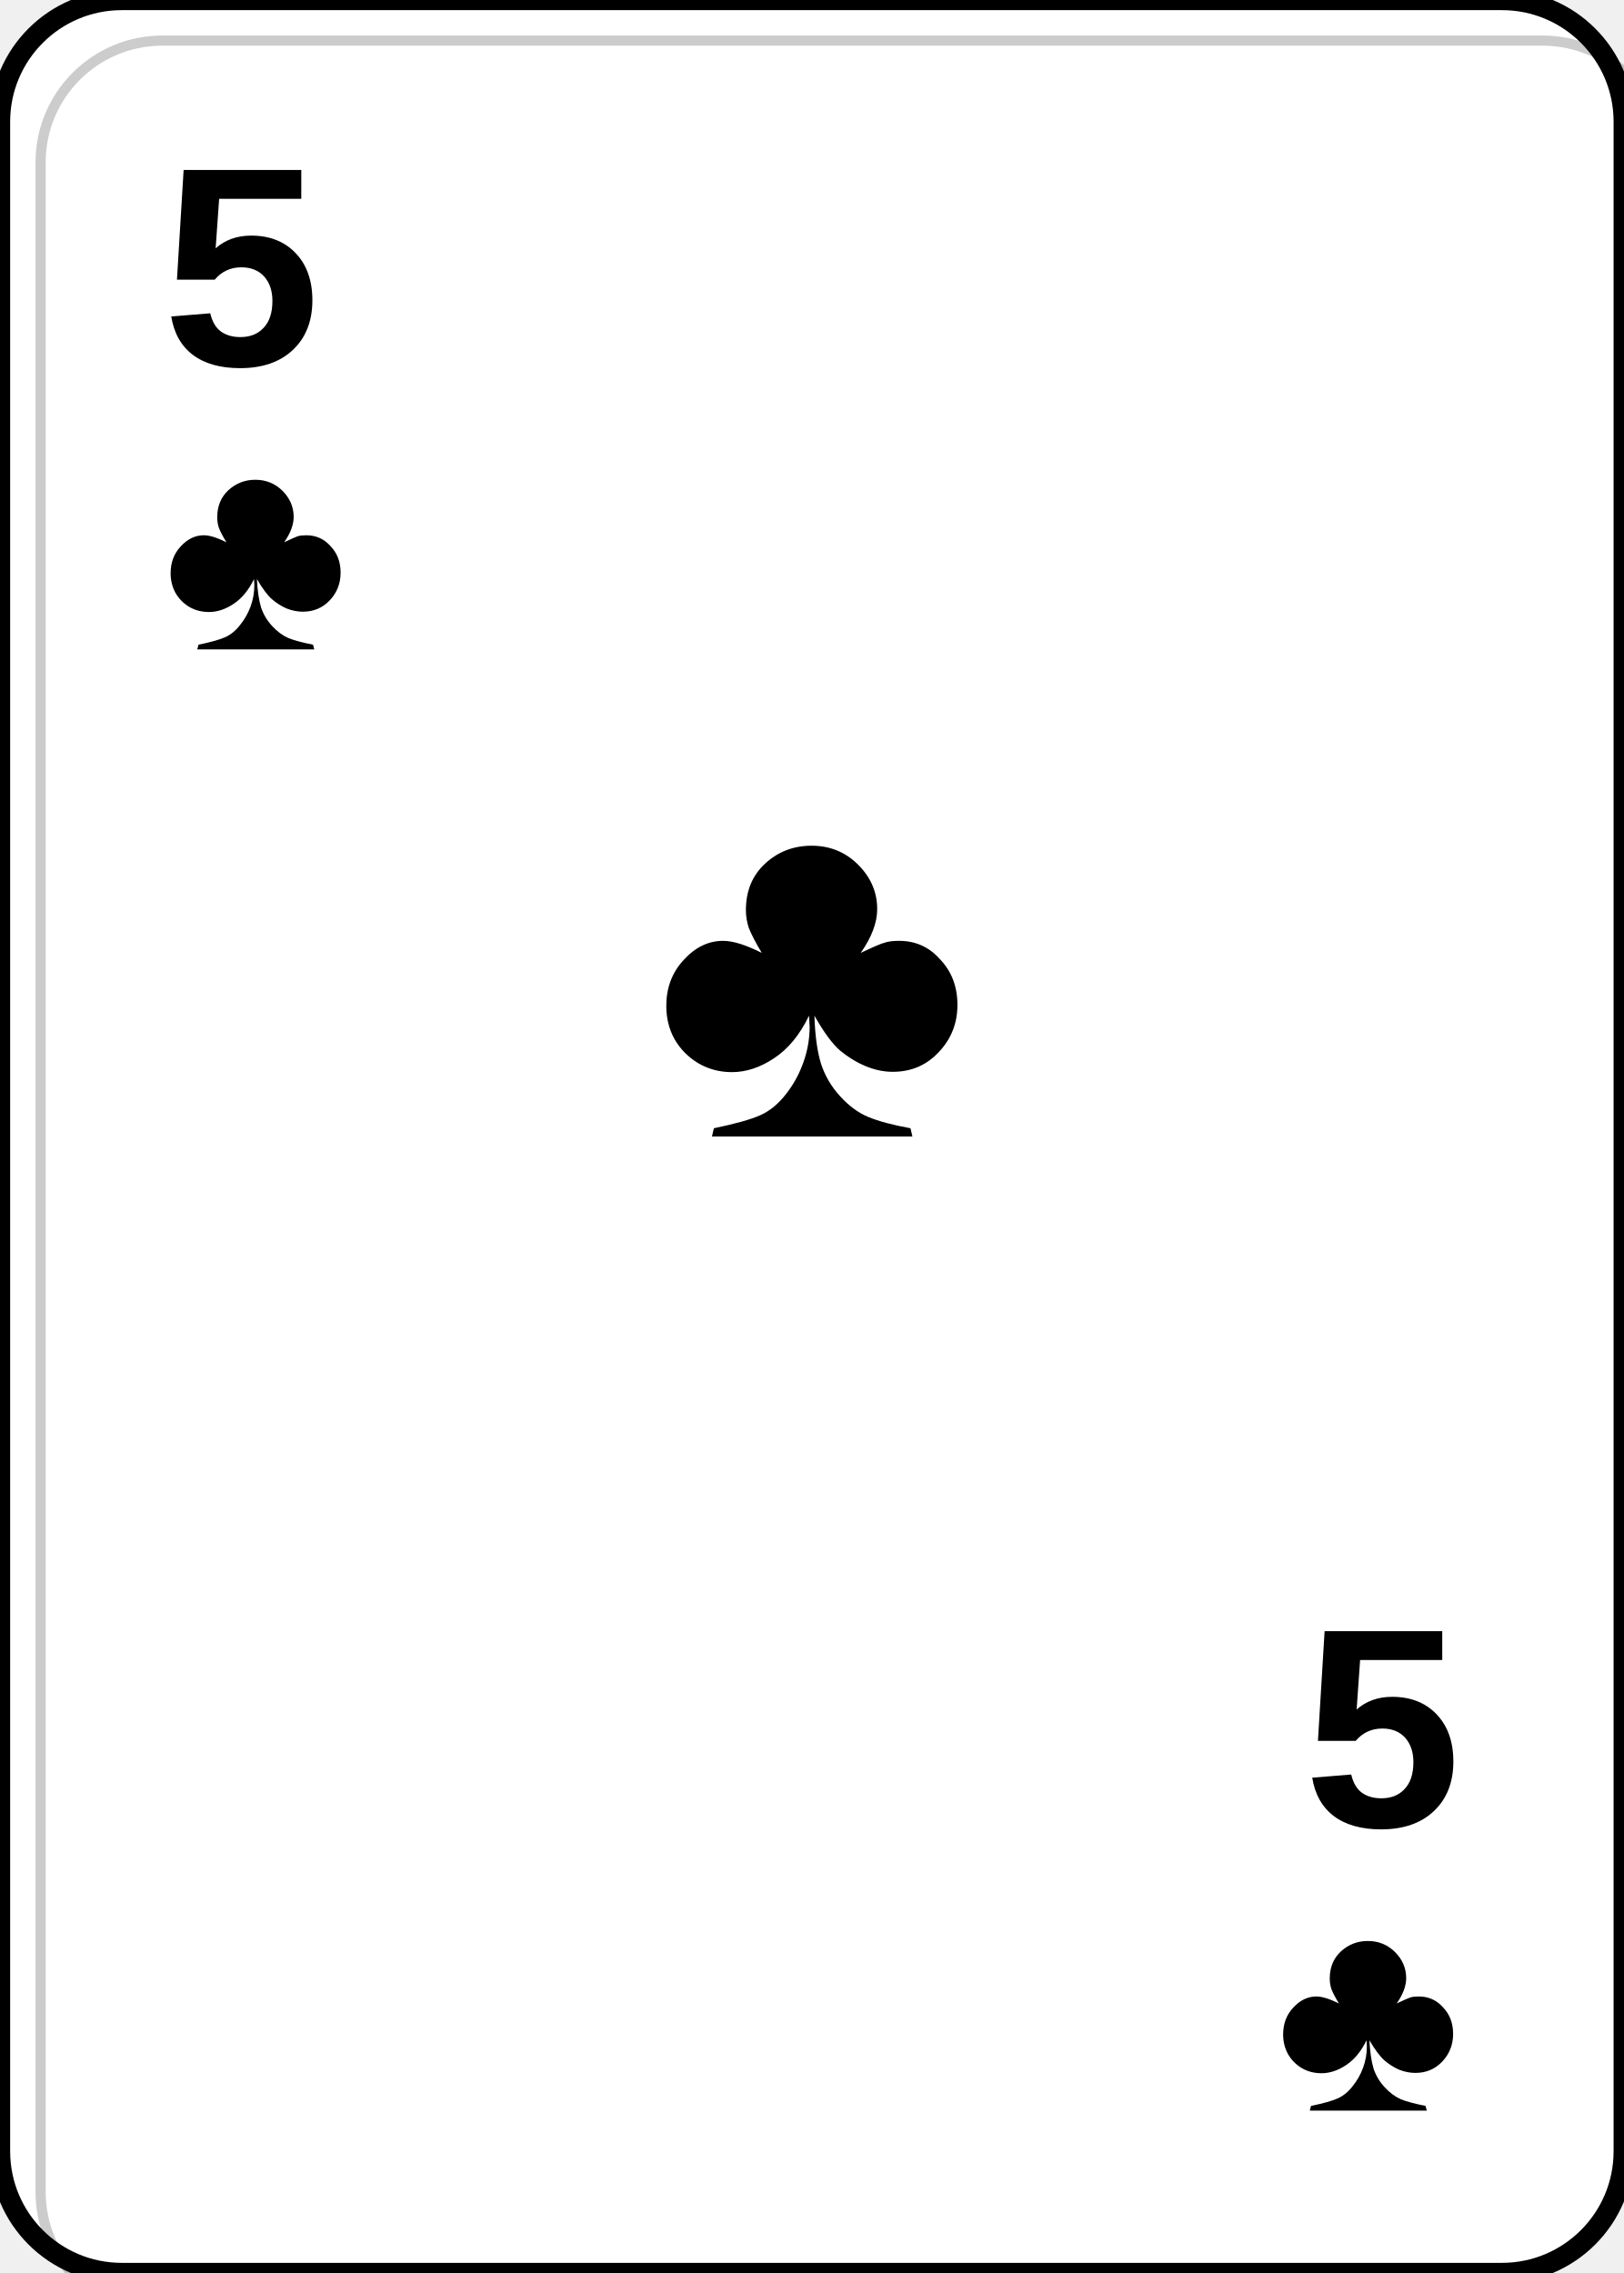
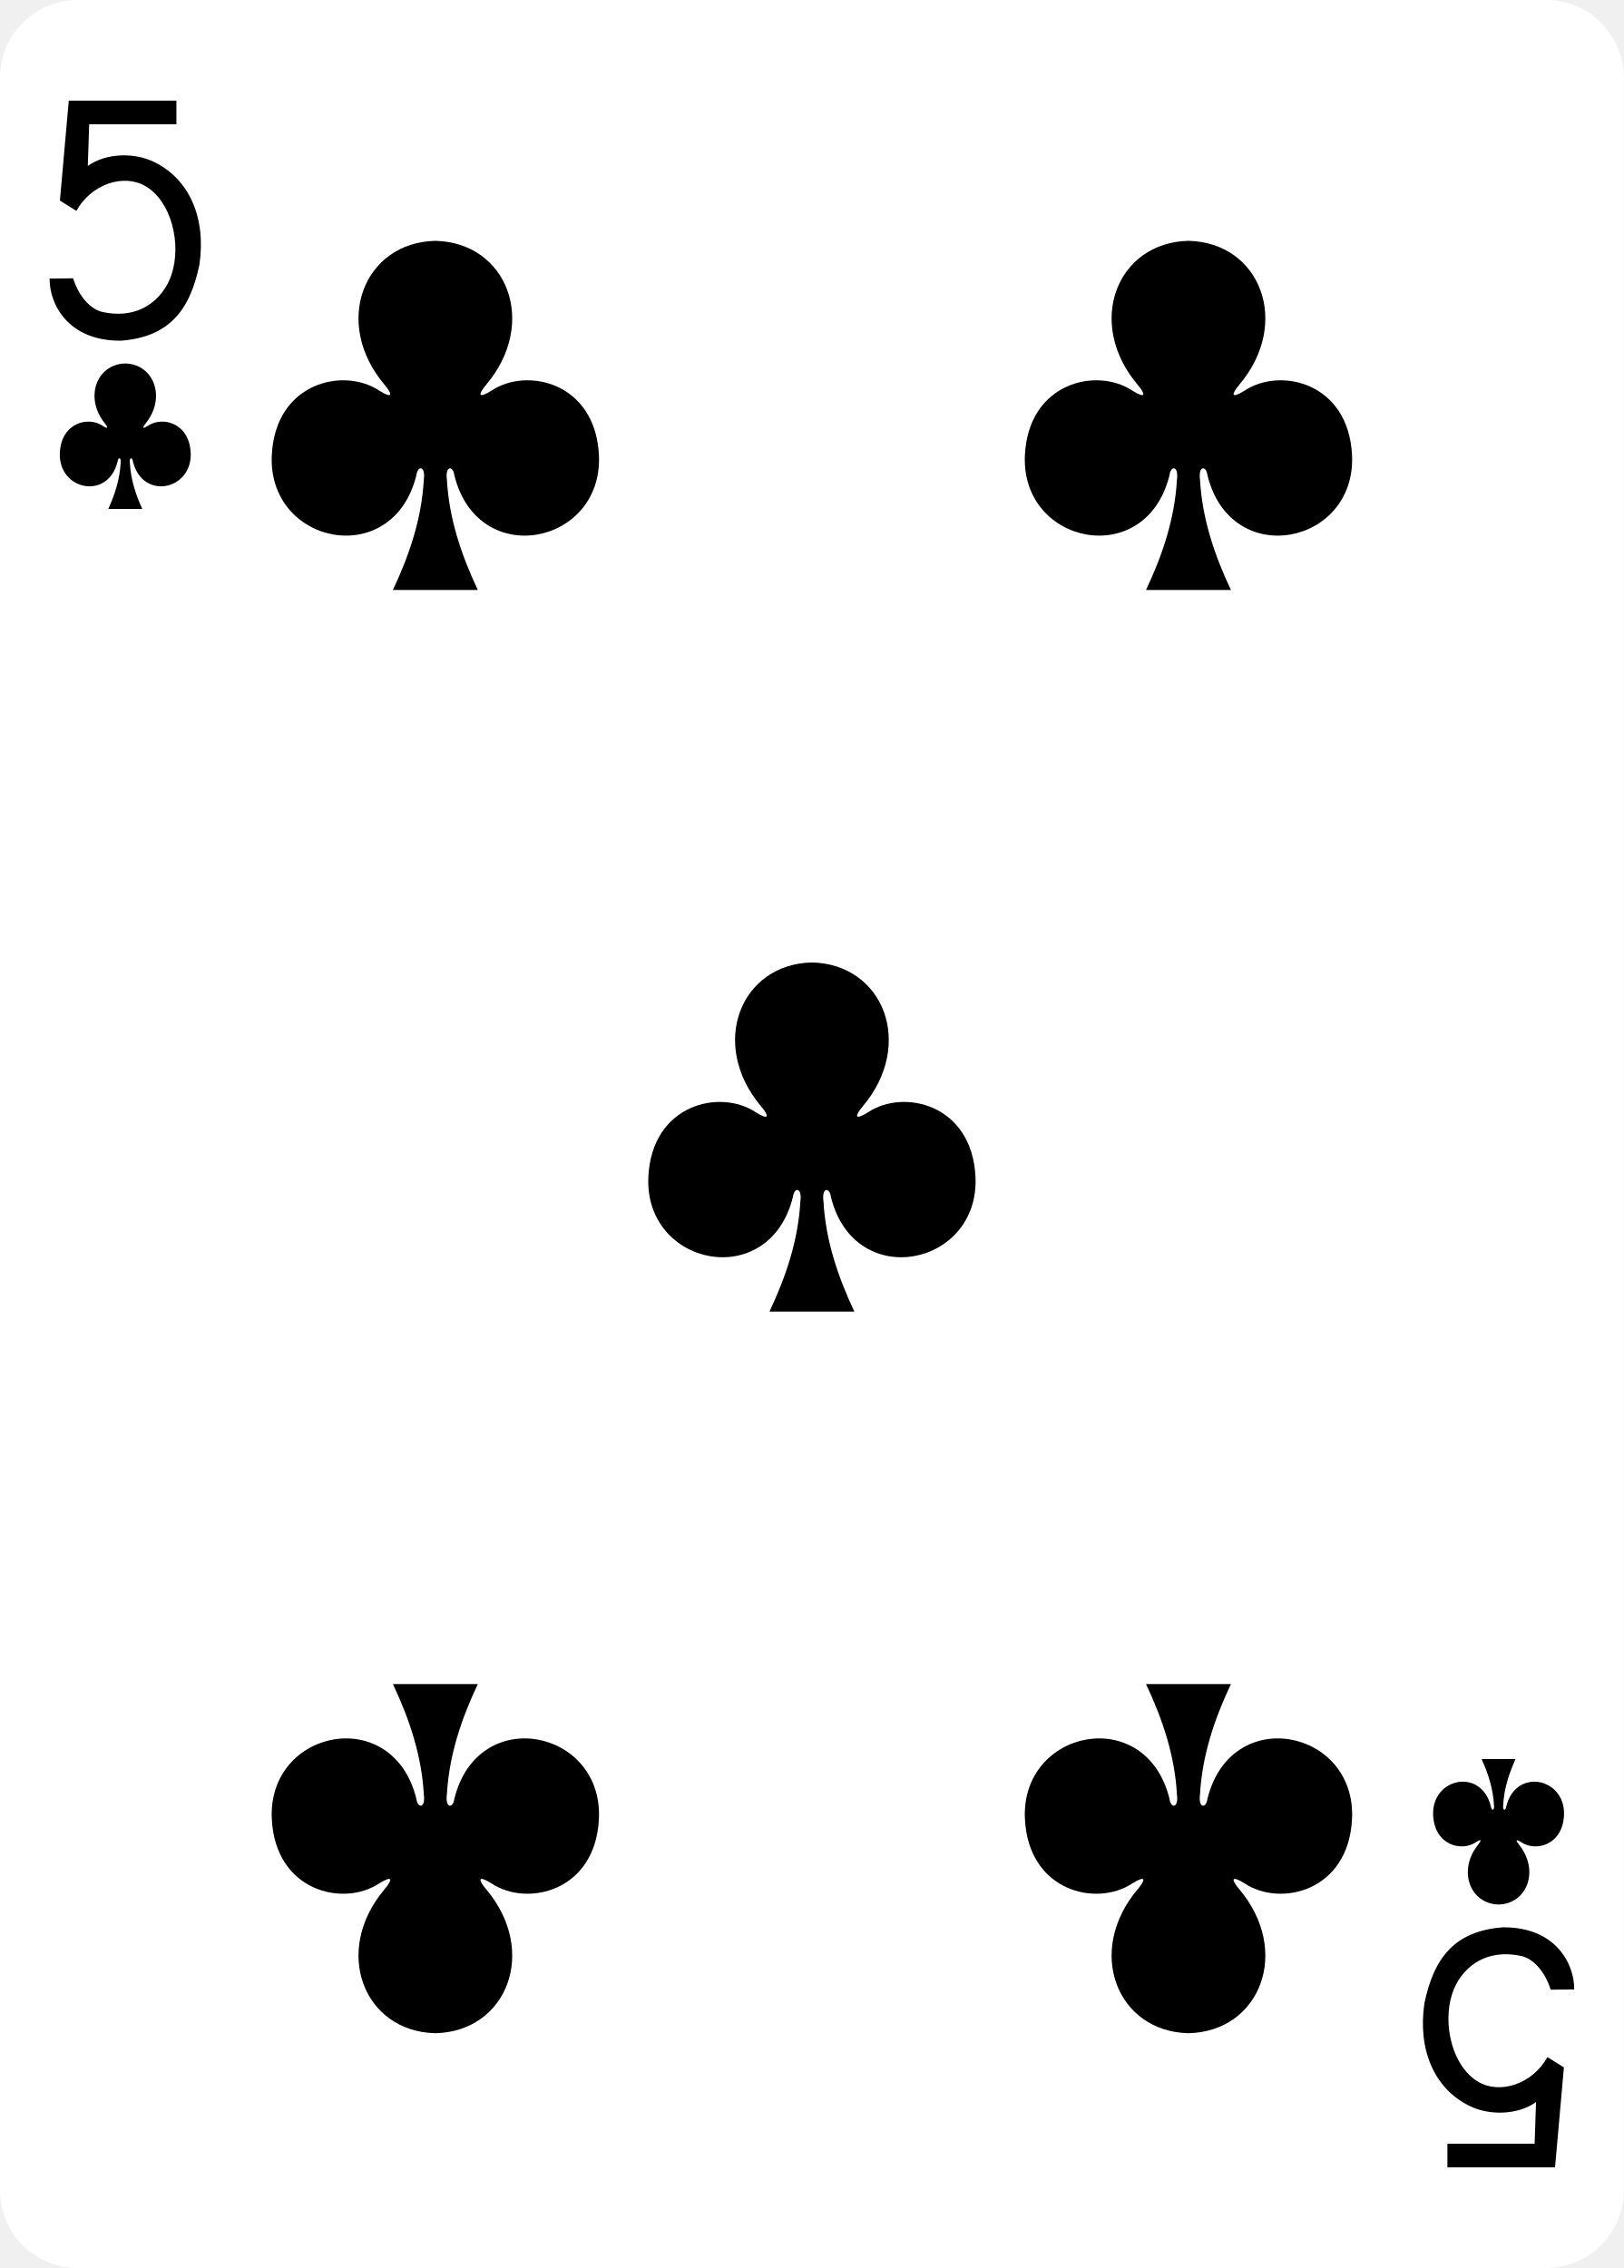
- <svg xmlns="http://www.w3.org/2000/svg" width="80" height="112" viewBox="0 0 80 112">
-   <rect width="80" height="112" rx="6" ry="6" fill="white" stroke="#000" stroke-width="1" />
-   <rect x="2" y="2" width="80" height="112" rx="6" ry="6" fill="none" stroke="#000" stroke-width="0.5" opacity="0.2" />
-   <g fill="black">
-     <text x="8" y="18" font-family="Arial, sans-serif" font-size="14" font-weight="bold">5</text>
-     <text x="8" y="32" font-family="Arial, sans-serif" font-size="14">♣</text>
+ <svg xmlns="http://www.w3.org/2000/svg" width="63mm" height="88mm" viewBox="0 0 238.111 332.598" version="1.1" id="svg8">
+   <defs id="defs2" />
+   <g id="layer1" transform="translate(264.1642,-2.847283)">
+     <g transform="matrix(1.07145,0,0,1.07009,-1893.23,1167.5)" id="CLUB-5">
+       <g style="display:inline;opacity:1" id="layer1-33-1-41-1-2-6" transform="matrix(0.995538,0,0,0.996801,1261.16,-1457.46)">
+         <rect ry="10.664" rx="10.678" style="display:inline;fill:#ffffff;fill-opacity:1;stroke:none;stroke-width:1.001;stroke-miterlimit:4;stroke-dasharray:none;stroke-opacity:1" id="rect6355-6-85-3-7-9-4" width="223.228" height="311.811" x="260.433" y="370.276" />
+       </g>
+       <path d="m 1683.081,-1055.365 c -9.774,0.212 -14.157,11.217 -6.918,19.763 1.05,1.246 1.158,1.962 -0.765,0.764 -4.874,-3.259 -14.219,-1.117 -14.698,8.847 -0.591,12.277 16.563,15.814 19.784,2.76 0.17,-1.377 1.29,-1.346 1.02,0.609 -0.294,5.306 -1.951,10.266 -4.229,15.102 3.839,0 8.13,0 11.62,0 -2.278,-4.836 -3.935,-9.796 -4.229,-15.102 -0.27,-1.955 0.85,-1.986 1.02,-0.609 3.221,13.055 20.375,9.517 19.784,-2.76 -0.478,-9.964 -9.824,-12.107 -14.698,-8.847 -1.923,1.197 -1.814,0.482 -0.764,-0.764 7.239,-8.546 2.856,-19.551 -6.918,-19.763 0,-10e-5 0,0 -0.01,0 z" id="path147-0-8-1-6-13-2-8-2-5" style="display:inline;opacity:1" />
+       <path d="m 1580.01,-1055.365 c -9.774,0.212 -14.158,11.217 -6.918,19.763 1.05,1.246 1.158,1.962 -0.765,0.764 -4.874,-3.259 -14.219,-1.117 -14.698,8.847 -0.591,12.277 16.563,15.814 19.784,2.76 0.17,-1.377 1.289,-1.346 1.02,0.609 -0.294,5.306 -1.951,10.266 -4.229,15.102 3.839,0 8.13,0 11.62,0 -2.278,-4.836 -3.935,-9.796 -4.229,-15.102 -0.27,-1.955 0.85,-1.986 1.02,-0.609 3.221,13.055 20.375,9.517 19.784,-2.76 -0.478,-9.964 -9.824,-12.107 -14.698,-8.847 -1.923,1.197 -1.815,0.482 -0.765,-0.764 7.239,-8.546 2.856,-19.551 -6.918,-19.763 0,-10e-5 0,0 -0.01,0 z" id="path147-0-8-1-6-75-2-83-7-6-4" style="display:inline;opacity:1" />
+       <path d="m 1683.081,-809.732 c -9.774,-0.212 -14.157,-11.217 -6.918,-19.763 1.05,-1.247 1.158,-1.962 -0.765,-0.765 -4.874,3.259 -14.219,1.117 -14.698,-8.847 -0.591,-12.277 16.563,-15.814 19.784,-2.76 0.17,1.377 1.29,1.346 1.02,-0.609 -0.294,-5.306 -1.951,-10.266 -4.229,-15.103 3.839,0 8.13,0 11.62,0 -2.278,4.836 -3.935,9.796 -4.229,15.103 -0.27,1.955 0.85,1.987 1.02,0.609 3.221,-13.055 20.375,-9.517 19.784,2.76 -0.478,9.964 -9.824,12.106 -14.698,8.847 -1.923,-1.197 -1.814,-0.482 -0.764,0.765 7.239,8.546 2.856,19.551 -6.918,19.763 0,6e-5 0,-5e-5 -0.01,0 z" id="path147-0-8-1-6-7-5-5-7-6-8-5" style="display:inline;opacity:1" />
+       <path d="m 1580.01,-809.732 c -9.774,-0.212 -14.158,-11.217 -6.918,-19.763 1.05,-1.247 1.158,-1.962 -0.765,-0.765 -4.874,3.259 -14.219,1.117 -14.698,-8.847 -0.591,-12.277 16.563,-15.814 19.784,-2.76 0.17,1.377 1.289,1.346 1.02,-0.609 -0.294,-5.306 -1.951,-10.266 -4.229,-15.103 3.839,0 8.13,0 11.62,0 -2.278,4.836 -3.935,9.796 -4.229,15.103 -0.27,1.955 0.85,1.987 1.02,0.609 3.221,-13.055 20.375,-9.517 19.784,2.76 -0.478,9.964 -9.824,12.106 -14.698,8.847 -1.923,-1.197 -1.815,-0.482 -0.765,0.765 7.239,8.546 2.856,19.551 -6.918,19.763 0,6e-5 0,-5e-5 -0.01,0 z" id="path147-0-8-1-6-75-6-1-2-4-9-5" style="display:inline;opacity:1" />
+       <path d="m 1631.546,-956.471 c -9.774,0.212 -14.157,11.217 -6.918,19.763 1.05,1.247 1.158,1.962 -0.765,0.765 -4.874,-3.259 -14.219,-1.117 -14.698,8.847 -0.591,12.277 16.563,15.814 19.784,2.76 0.17,-1.377 1.289,-1.346 1.02,0.609 -0.294,5.306 -1.951,10.266 -4.229,15.103 3.839,0 8.13,0 11.62,0 -2.278,-4.836 -3.935,-9.796 -4.229,-15.103 -0.27,-1.955 0.85,-1.987 1.02,-0.609 3.221,13.055 20.375,9.517 19.784,-2.76 -0.478,-9.964 -9.824,-12.106 -14.698,-8.847 -1.923,1.197 -1.814,0.482 -0.765,-0.765 7.239,-8.546 2.856,-19.551 -6.918,-19.763 0,-6e-5 0,5e-5 -0.01,0 z" id="path147-0-8-1-6-1-1-0-5-6-4-0" style="display:inline;opacity:1" />
+       <path d="m 1725.528,-827.369 c 3.91,-0.088 5.663,-4.674 2.767,-8.235 -0.42,-0.519 -0.463,-0.817 0.306,-0.319 1.95,1.358 5.688,0.465 5.879,-3.686 0.236,-5.115 -6.625,-6.589 -7.913,-1.15 -0.068,0.574 -0.516,0.561 -0.408,-0.254 0.117,-2.211 0.78,-4.278 1.691,-6.293 -1.549,0 -3.099,0 -4.648,0 0.911,2.015 1.574,4.082 1.691,6.293 0.108,0.815 -0.34,0.828 -0.408,0.254 -1.288,-5.439 -8.15,-3.966 -7.913,1.15 0.191,4.152 3.93,5.044 5.879,3.686 0.769,-0.499 0.726,-0.201 0.306,0.319 -2.896,3.561 -1.142,8.146 2.767,8.235 10e-4,2e-5 0,-2e-5 0,0 z" id="path147-6-9-8-7-0-5-6-7-4-6" style="display:inline;opacity:1" />
+       <path d="m 1537.573,-1038.556 c -3.91,0.088 -5.663,4.674 -2.767,8.235 0.42,0.519 0.463,0.818 -0.306,0.319 -1.95,-1.358 -5.688,-0.465 -5.879,3.686 -0.236,5.115 6.625,6.589 7.913,1.15 0.068,-0.574 0.516,-0.561 0.408,0.254 -0.117,2.211 -0.78,4.278 -1.691,6.293 1.549,0 3.099,0 4.648,0 -0.911,-2.015 -1.574,-4.082 -1.691,-6.293 -0.108,-0.815 0.34,-0.828 0.408,-0.254 1.288,5.439 8.15,3.966 7.914,-1.15 -0.192,-4.152 -3.93,-5.044 -5.879,-3.686 -0.769,0.499 -0.726,0.201 -0.306,-0.319 2.896,-3.561 1.142,-8.146 -2.767,-8.235 -10e-4,0 0,0 0,0 z" id="path147-6-9-8-7-4-5-62-2-3-8" style="display:inline;opacity:1" />
+       <path d="m 1527.218,-1050.197 3.22,-0.031 c 0.614,1.985 1.974,4.003 3.819,4.564 5.214,1.249 8.569,-1.723 9.674,-5.15 1.34,-4.156 -0.03,-9.993 -3.62,-12.064 -2.974,-1.718 -7.394,-0.269 -9.424,3.406 l -2.255,-1.407 1.211,-13.696 h 14.733 v 3.237 h -11.939 l -0.189,5.706 c 2.57,-1.841 6.52,-1.821 9.089,-0.53 4.865,2.367 7.125,7.747 6.181,14.089 -1.311,6.308 -4.201,9.882 -10.72,10.392 -7.251,0.067 -9.811,-5.018 -9.78,-8.515 v 0 z m 0,0" id="path21-39-8-1" style="opacity:1" />
+       <path d="m 1735.88,-815.728 -3.22,0.031 c -0.614,-1.986 -1.974,-4.004 -3.819,-4.564 -5.214,-1.249 -8.569,1.723 -9.674,5.15 -1.34,4.156 0.03,9.993 3.62,12.064 2.975,1.718 7.394,0.269 9.424,-3.406 l 2.255,1.407 -1.211,13.696 h -14.733 v -3.237 h 11.939 l 0.189,-5.706 c -2.57,1.841 -6.52,1.821 -9.089,0.53 -4.865,-2.367 -7.125,-7.747 -6.181,-14.089 1.311,-6.308 4.201,-9.882 10.72,-10.392 7.251,-0.067 9.811,5.018 9.78,8.515 v 0 z m 0,0" id="path21-3-4-1-8" style="opacity:1" />
+     </g>
  </g>
-   <g fill="black">
-     <text x="40" y="56" text-anchor="middle" font-family="Arial, sans-serif" font-size="24">♣</text>
-   </g>
-   <g fill="black">
-     <text x="72" y="104" text-anchor="end" font-family="Arial, sans-serif" font-size="14">♣</text>
-     <text x="72" y="90" text-anchor="end" font-family="Arial, sans-serif" font-size="14" font-weight="bold">5</text>
+   <g transform="translate(-349.8082,137.7811)" id="g862">
+     <rect ry="124.682" rx="144.482" y="-1029.682" x="-356.473" height="794.398" width="1659.913" id="rect22845-2" style="opacity:1;vector-effect:none;fill:#006614;fill-opacity:1;stroke:none;stroke-width:1.748;stroke-linecap:butt;stroke-linejoin:miter;stroke-miterlimit:4;stroke-dasharray:none;stroke-dashoffset:0;stroke-opacity:1" />
+     <text xml:space="preserve" style="font-style:normal;font-variant:normal;font-weight:normal;font-stretch:normal;font-size:42.667px;line-height:125%;font-family:Carlito;-inkscape-font-specification:'Carlito, Normal';text-align:center;letter-spacing:0px;word-spacing:0px;writing-mode:lr-tb;text-anchor:middle;fill:#ffffff;fill-opacity:1;stroke:none;stroke-width:1.067px;stroke-linecap:butt;stroke-linejoin:miter;stroke-opacity:1" x="472.194" y="-935.813" id="text5630-0">
+       <tspan x="472.194" y="-935.813" id="tspan4923" style="font-style:normal;font-variant:normal;font-weight:normal;font-stretch:normal;font-size:48px;line-height:125%;font-family:Carlito;-inkscape-font-specification:'Carlito, Normal';text-align:center;writing-mode:lr-tb;text-anchor:middle;fill:#ffffff;fill-opacity:1;stroke-width:1.067px">Single Playing Card from:</tspan>
+       <tspan x="472.194" y="-875.813" id="tspan5035" style="font-style:normal;font-variant:normal;font-weight:normal;font-stretch:normal;font-size:48px;line-height:125%;font-family:Carlito;-inkscape-font-specification:'Carlito, Normal';text-align:center;writing-mode:lr-tb;text-anchor:middle;fill:#ffffff;fill-opacity:1;stroke-width:1.067px">Standard Edition - Color Set - Bordered </tspan>
+       <tspan id="tspan12311" x="472.194" y="-820.48" />
+       <tspan x="472.194" y="-762.48" id="tspan4927" style="font-style:normal;font-variant:normal;font-weight:normal;font-stretch:normal;font-size:48px;line-height:125%;font-family:Carlito;-inkscape-font-specification:'Carlito, Normal';text-align:center;writing-mode:lr-tb;text-anchor:middle;fill:#ffaaaa;fill-opacity:1;stroke-width:1.067px">Copyright 2011, 2020 - Chris Aguilar - conjurenation@gmail.com</tspan>
+       <tspan x="472.194" y="-707.147" id="tspan12344" />
+       <tspan x="472.194" y="-649.147" id="tspan4931" style="font-style:normal;font-variant:normal;font-weight:normal;font-stretch:normal;font-size:48px;line-height:125%;font-family:Carlito;-inkscape-font-specification:'Carlito, Normal';text-align:center;writing-mode:lr-tb;text-anchor:middle;fill:#ffffff;fill-opacity:1;stroke-width:1.067px">https://totalnonsense.com/open-source-vector-playing-cards/</tspan>
+       <tspan x="472.194" y="-593.813" id="tspan4929" />
+       <tspan x="472.194" y="-535.813" id="tspan4919" style="font-style:normal;font-variant:normal;font-weight:normal;font-stretch:normal;font-size:48px;line-height:125%;font-family:Carlito;-inkscape-font-specification:'Carlito, Normal';text-align:center;writing-mode:lr-tb;text-anchor:middle;fill:#ffaaaa;fill-opacity:1;stroke-width:1.067px">Licensed under:</tspan>
+       <tspan x="472.194" y="-475.813" style="font-style:normal;font-variant:normal;font-weight:normal;font-stretch:normal;font-size:48px;line-height:125%;font-family:Carlito;-inkscape-font-specification:'Carlito, Normal';text-align:center;writing-mode:lr-tb;text-anchor:middle;fill:#ffaaaa;fill-opacity:1;stroke-width:1.067px" id="tspan1594-5">LGPL 3.0</tspan>
+       <tspan id="tspan12253-3" x="472.194" y="-415.813" style="font-style:normal;font-variant:normal;font-weight:normal;font-stretch:normal;font-size:48px;line-height:125%;font-family:Carlito;-inkscape-font-specification:'Carlito, Normal';text-align:center;writing-mode:lr-tb;text-anchor:middle;fill:#ffaaaa;fill-opacity:1;stroke-width:1.067px">https://www.gnu.org/licenses/lgpl-3.0.html</tspan>
+       <tspan x="472.194" y="-360.48" id="tspan5031" />
+       <tspan x="472.194" y="-302.48" id="tspan5033" style="font-style:normal;font-variant:normal;font-weight:normal;font-stretch:normal;font-size:48px;line-height:125%;font-family:Carlito;-inkscape-font-specification:'Carlito, Normal';text-align:center;writing-mode:lr-tb;text-anchor:middle;fill:#ffffff;fill-opacity:1;stroke-width:1.067px">Each Card Measures (63mm x 88mm)</tspan>
+       <tspan x="472.194" y="-247.147" id="tspan5634-6" />
+     </text>
  </g>
</svg>
